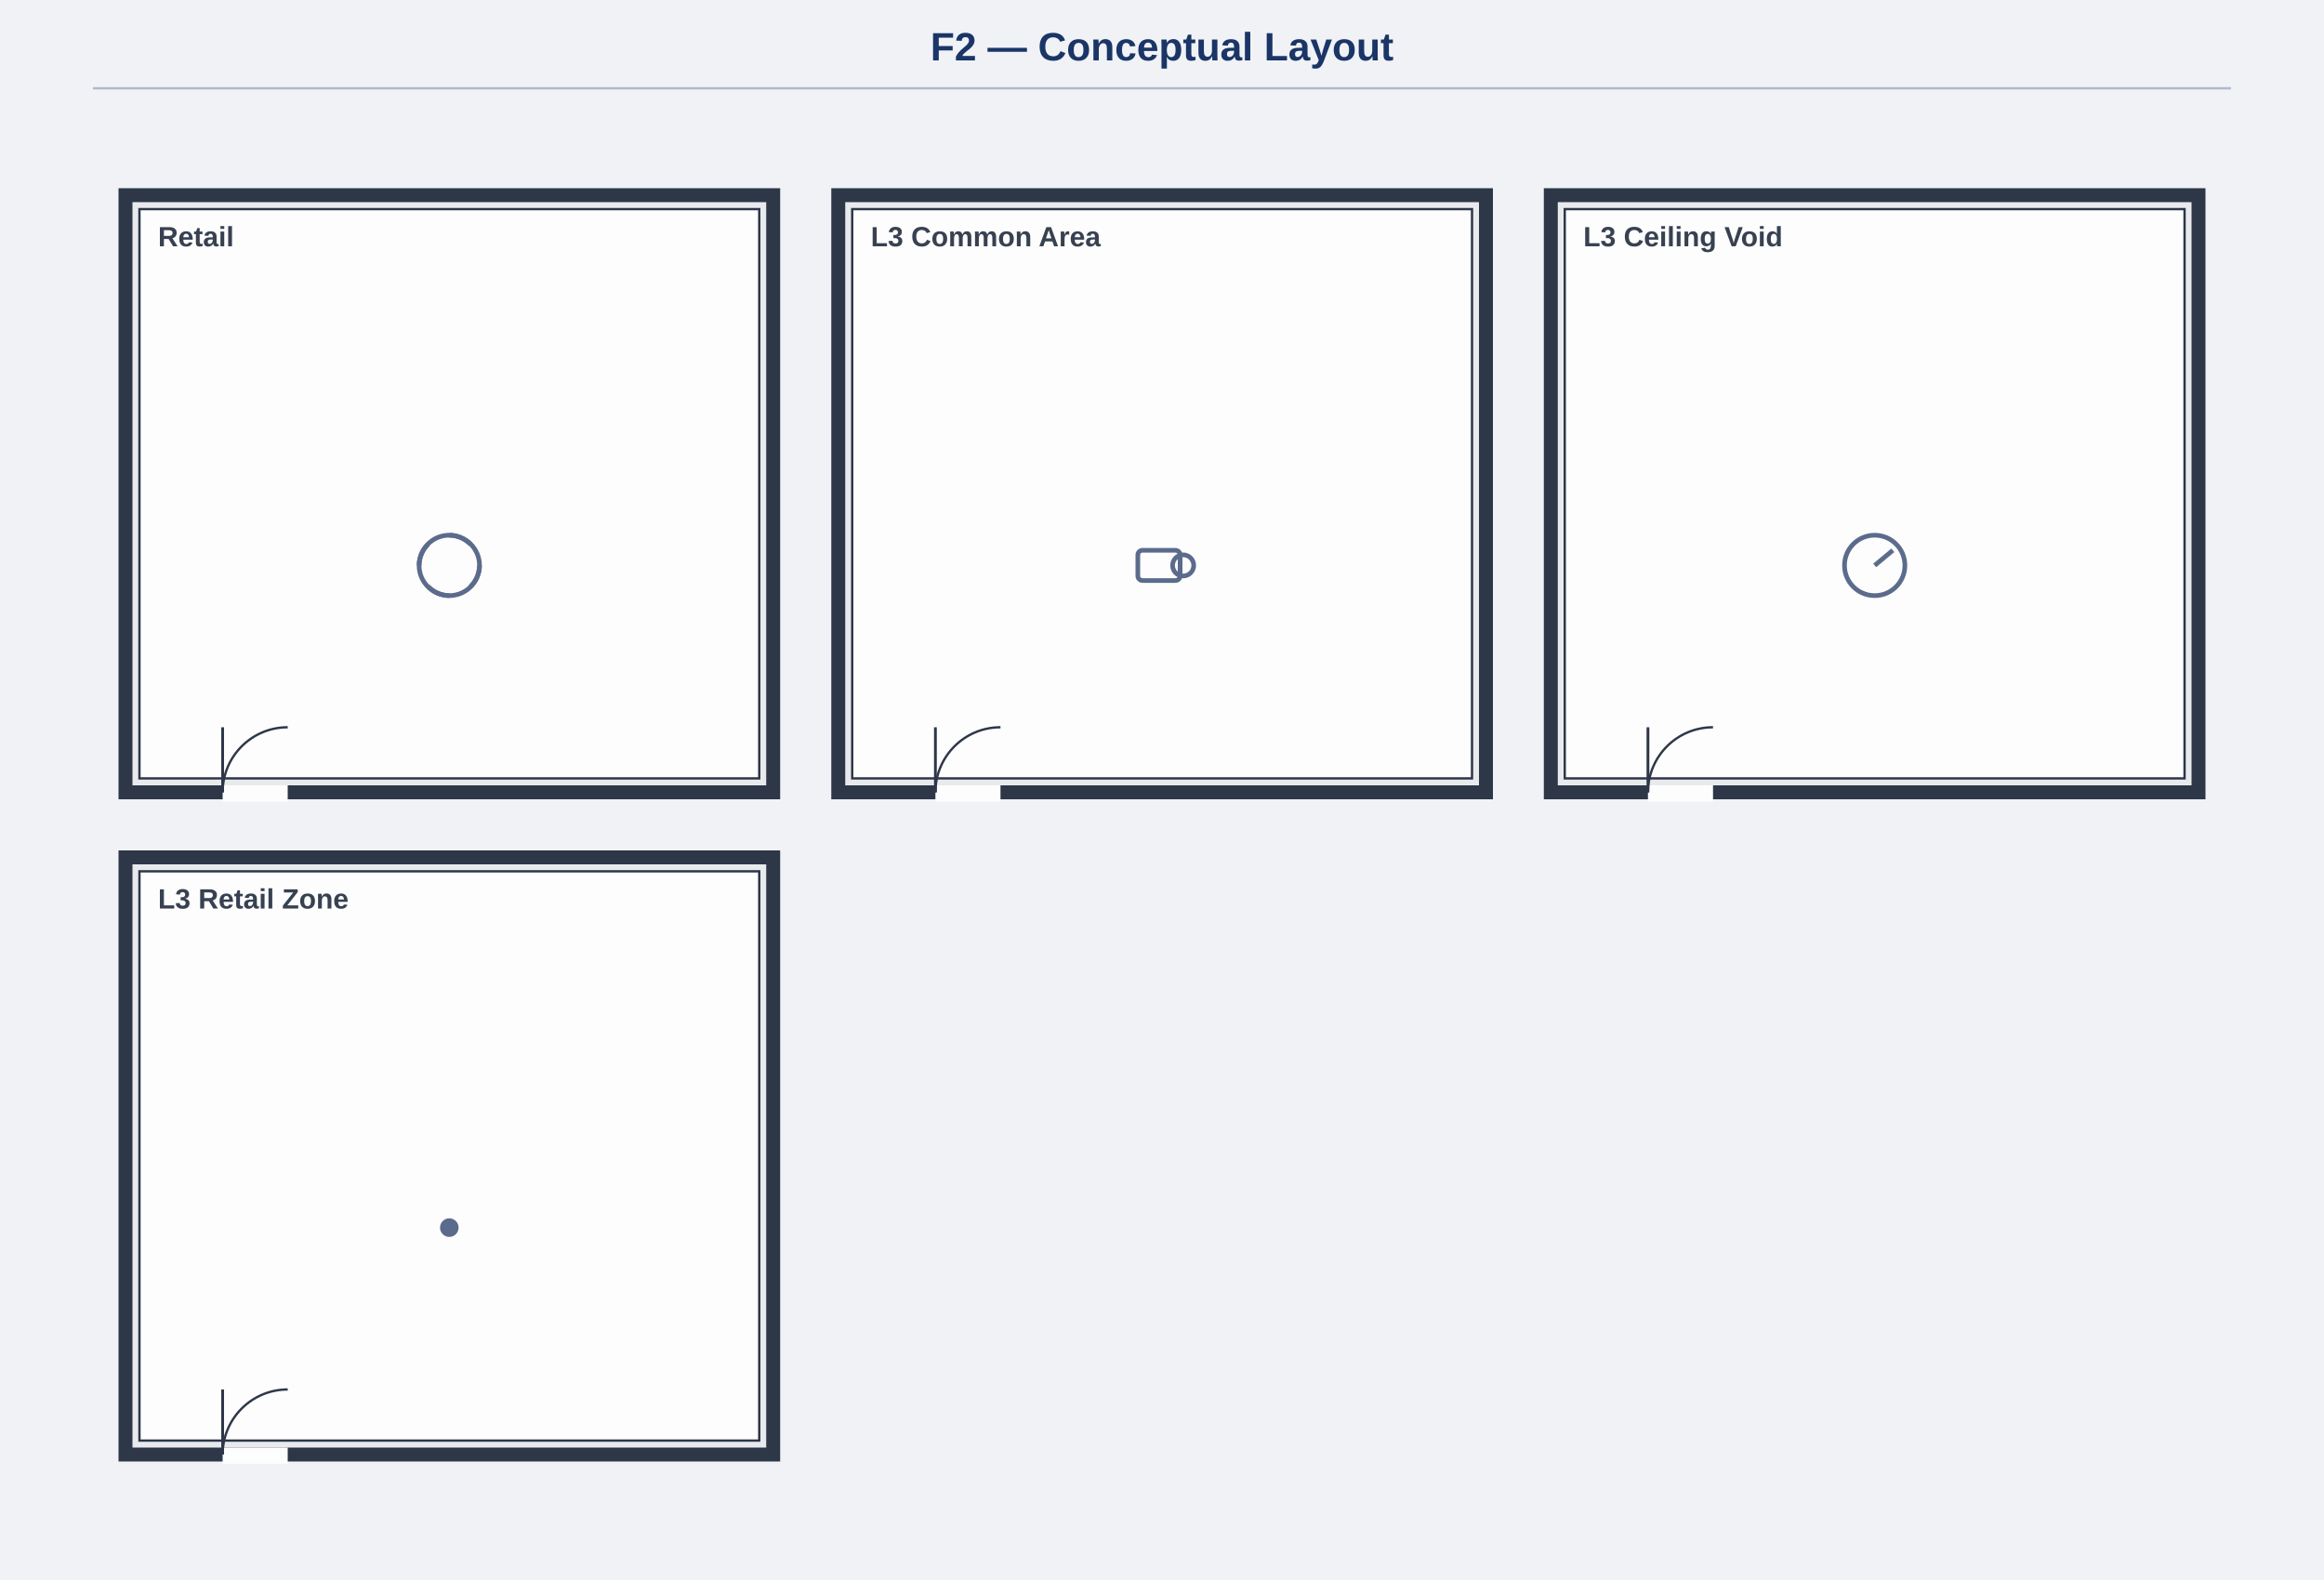
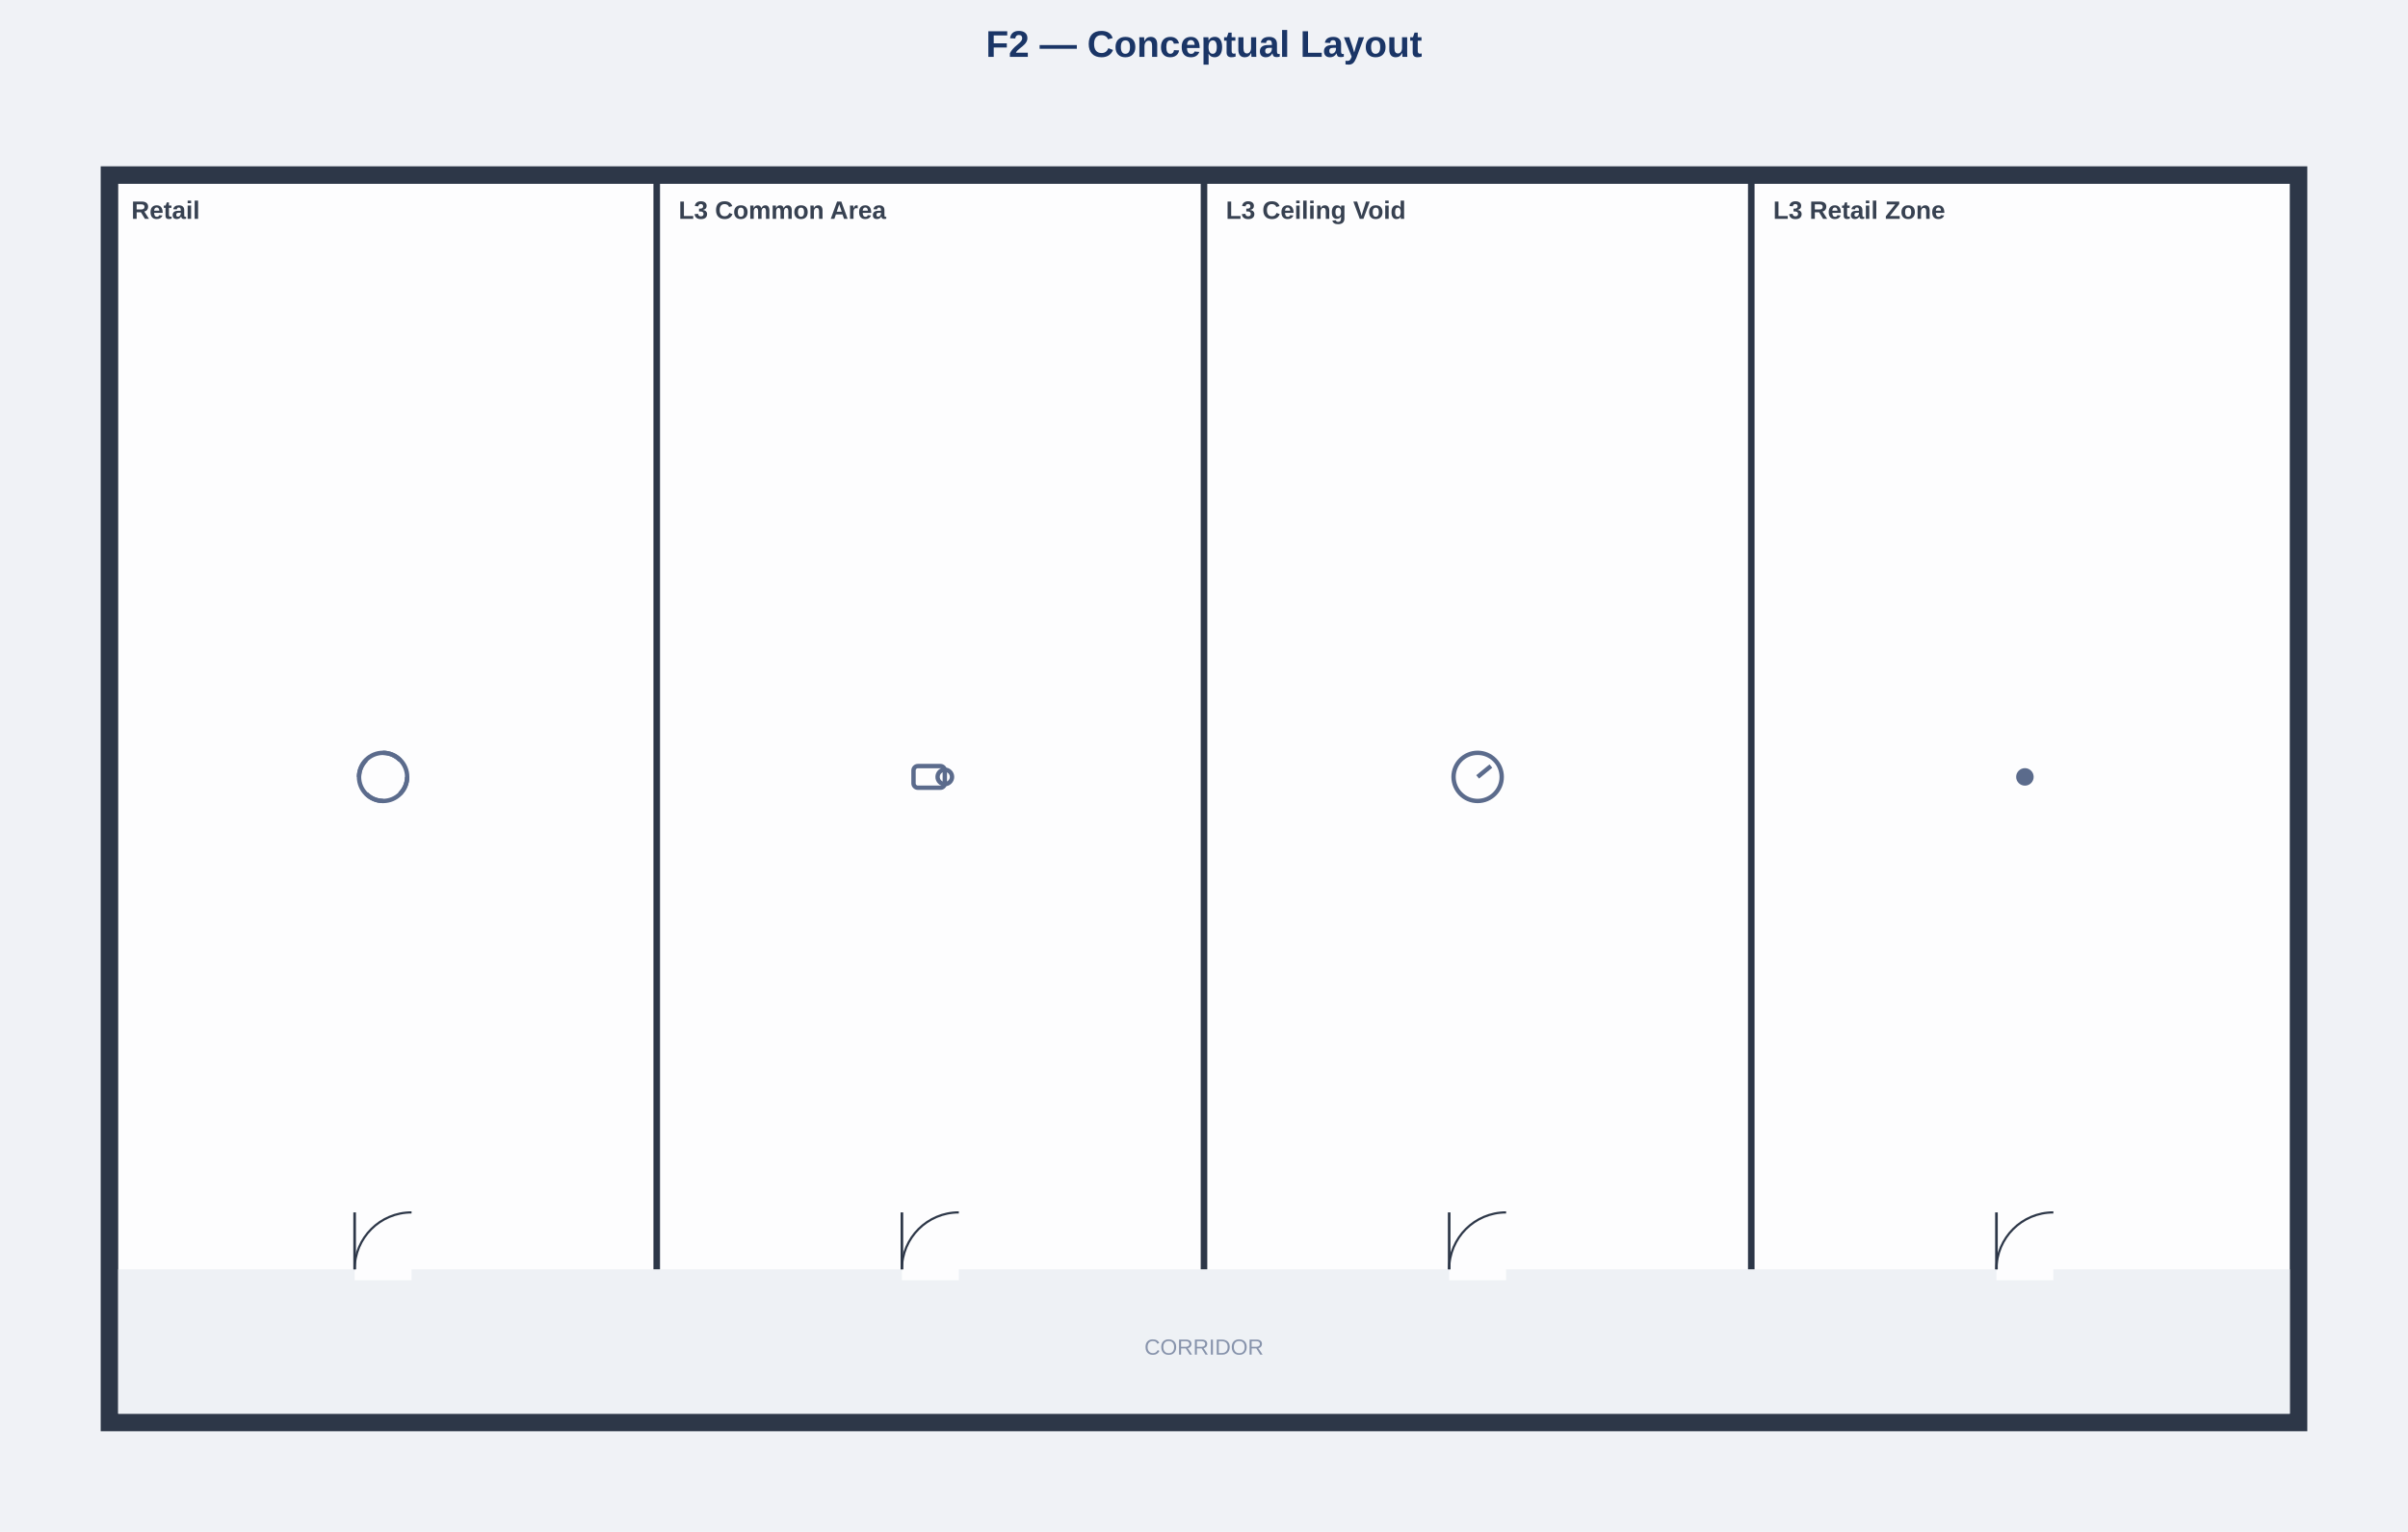
- <svg xmlns="http://www.w3.org/2000/svg" width="1000" height="680" viewBox="0 0 1000 680" font-family="Arial, sans-serif">
-   <rect x="0" y="0" width="1000" height="680" fill="#F0F2F6" />
-   <text x="500.0" y="26" text-anchor="middle" font-size="17" font-weight="bold" fill="#1A3566">F2 — Conceptual Layout</text>
-   <line x1="40" y1="38" x2="960" y2="38" stroke="#1A3566" stroke-width="1" opacity="0.3" />
-   <rect x="54.0" y="84.0" width="278.7" height="257.0" fill="#E8EAED" stroke="#2D3748" stroke-width="6" />
-   <rect x="60.0" y="90.0" width="266.7" height="245.0" fill="#FDFDFE" stroke="#2D3748" stroke-width="1" />
-   <rect x="95.8" y="338.0" width="28.0" height="7" fill="#FDFDFE" />
-   <path d="M95.8,341.0 A28.0,28.0 0 0 1 123.8,313.0" fill="none" stroke="#2D3748" stroke-width="1" />
-   <line x1="95.8" y1="341.0" x2="95.8" y2="313.0" stroke="#2D3748" stroke-width="1.2" />
-   <text x="68.0" y="106.0" font-size="12" font-weight="700" fill="#374151">Retail</text>
-   <circle cx="193.333" cy="243.34" r="13" fill="none" stroke="#5B6B8C" stroke-width="2" />
-   <path d="M193.333,230.34 A13,13 0 0 1 202.433,234.24" stroke="#5B6B8C" stroke-width="2" fill="none" />
-   <path d="M206.333,243.34 A13,13 0 0 1 202.433,252.44" stroke="#5B6B8C" stroke-width="2" fill="none" />
-   <path d="M193.333,256.34 A13,13 0 0 1 184.233,252.44" stroke="#5B6B8C" stroke-width="2" fill="none" />
-   <path d="M180.333,243.34 A13,13 0 0 1 184.233,234.24" stroke="#5B6B8C" stroke-width="2" fill="none" />
-   <rect x="360.7" y="84.0" width="278.7" height="257.0" fill="#E8EAED" stroke="#2D3748" stroke-width="6" />
-   <rect x="366.7" y="90.0" width="266.7" height="245.0" fill="#FDFDFE" stroke="#2D3748" stroke-width="1" />
-   <rect x="402.5" y="338.0" width="28.0" height="7" fill="#FDFDFE" />
-   <path d="M402.5,341.0 A28.0,28.0 0 0 1 430.5,313.0" fill="none" stroke="#2D3748" stroke-width="1" />
-   <line x1="402.5" y1="341.0" x2="402.5" y2="313.0" stroke="#2D3748" stroke-width="1.2" />
-   <text x="374.7" y="106.0" font-size="12" font-weight="700" fill="#374151">L3 Common Area</text>
-   <rect x="489.6" y="236.84" width="18.2" height="13" rx="2" fill="none" stroke="#5B6B8C" stroke-width="2" />
-   <circle cx="509.1" cy="243.34" r="4.55" fill="none" stroke="#5B6B8C" stroke-width="2" />
-   <rect x="667.3" y="84.0" width="278.7" height="257.0" fill="#E8EAED" stroke="#2D3748" stroke-width="6" />
-   <rect x="673.3" y="90.0" width="266.7" height="245.0" fill="#FDFDFE" stroke="#2D3748" stroke-width="1" />
-   <rect x="709.1" y="338.0" width="28.0" height="7" fill="#FDFDFE" />
-   <path d="M709.1,341.0 A28.0,28.0 0 0 1 737.1,313.0" fill="none" stroke="#2D3748" stroke-width="1" />
-   <line x1="709.1" y1="341.0" x2="709.1" y2="313.0" stroke="#2D3748" stroke-width="1.2" />
-   <text x="681.3" y="106.0" font-size="12" font-weight="700" fill="#374151">L3 Ceiling Void</text>
-   <circle cx="806.667" cy="243.34" r="13" fill="none" stroke="#5B6B8C" stroke-width="2" />
-   <path d="M806.667,243.34 L814.467,236.84" stroke="#5B6B8C" stroke-width="2" />
-   <rect x="54.0" y="369.0" width="278.7" height="257.0" fill="#E8EAED" stroke="#2D3748" stroke-width="6" />
-   <rect x="60.0" y="375.0" width="266.7" height="245.0" fill="#FDFDFE" stroke="#2D3748" stroke-width="1" />
-   <rect x="95.8" y="623.0" width="28.0" height="7" fill="#FDFDFE" />
-   <path d="M95.8,626.0 A28.0,28.0 0 0 1 123.8,598.0" fill="none" stroke="#2D3748" stroke-width="1" />
-   <line x1="95.8" y1="626.0" x2="95.8" y2="598.0" stroke="#2D3748" stroke-width="1.2" />
-   <text x="68.0" y="391.0" font-size="12" font-weight="700" fill="#374151">L3 Retail Zone</text>
-   <circle cx="193.333" cy="528.34" r="4" fill="#5B6B8C" />
+ <svg xmlns="http://www.w3.org/2000/svg" width="1100" height="700" viewBox="0 0 1100 700" font-family="Arial, sans-serif">
+   <rect x="0" y="0" width="1100" height="700" fill="#F0F2F6" />
+   <text x="550.0" y="26" text-anchor="middle" font-size="17" font-weight="bold" fill="#1A3566">F2 — Conceptual Layout</text>
+   <rect x="50" y="80" width="1000" height="570" fill="#FDFDFE" stroke="#2D3748" stroke-width="8" />
+   <rect x="54.0" y="580" width="992" height="66.0" fill="#EEF1F5" />
+   <text x="550.0" y="619.0" text-anchor="middle" font-size="10" fill="#5B6B8C" opacity="0.7">CORRIDOR</text>
+   <text x="60.0" y="100" font-size="11.5" font-weight="700" fill="#374151">Retail</text>
+   <circle cx="175.0" cy="355.0" r="11" fill="none" stroke="#5B6B8C" stroke-width="2" />
+   <path d="M175.0,344.0 A11,11 0 0 1 182.7,347.3" stroke="#5B6B8C" stroke-width="2" fill="none" />
+   <path d="M186.0,355.0 A11,11 0 0 1 182.7,362.7" stroke="#5B6B8C" stroke-width="2" fill="none" />
+   <path d="M175.0,366.0 A11,11 0 0 1 167.3,362.7" stroke="#5B6B8C" stroke-width="2" fill="none" />
+   <path d="M164.0,355.0 A11,11 0 0 1 167.3,347.3" stroke="#5B6B8C" stroke-width="2" fill="none" />
+   <rect x="162.0" y="577.0" width="26.0" height="8" fill="#FDFDFE" />
+   <path d="M162.0,580.0 A26.0,26.0 0 0 1 188.0,554.0" fill="none" stroke="#2D3748" stroke-width="1" />
+   <line x1="162.0" y1="580.0" x2="162.0" y2="554.0" stroke="#2D3748" stroke-width="1.2" />
+   <line x1="300.0" y1="80" x2="300.0" y2="580" stroke="#2D3748" stroke-width="3" />
+   <text x="310.0" y="100" font-size="11.5" font-weight="700" fill="#374151">L3 Common Area</text>
+   <rect x="417.3" y="350.05" width="14.3" height="9.9" rx="2" fill="none" stroke="#5B6B8C" stroke-width="2" />
+   <circle cx="431.6" cy="355.0" r="3.3" fill="none" stroke="#5B6B8C" stroke-width="2" />
+   <rect x="412.0" y="577.0" width="26.0" height="8" fill="#FDFDFE" />
+   <path d="M412.0,580.0 A26.0,26.0 0 0 1 438.0,554.0" fill="none" stroke="#2D3748" stroke-width="1" />
+   <line x1="412.0" y1="580.0" x2="412.0" y2="554.0" stroke="#2D3748" stroke-width="1.2" />
+   <line x1="550.0" y1="80" x2="550.0" y2="580" stroke="#2D3748" stroke-width="3" />
+   <text x="560.0" y="100" font-size="11.5" font-weight="700" fill="#374151">L3 Ceiling Void</text>
+   <circle cx="675.0" cy="355.0" r="11" fill="none" stroke="#5B6B8C" stroke-width="2" />
+   <path d="M675.0,355.0 L681.05,350.05" stroke="#5B6B8C" stroke-width="2" />
+   <rect x="662.0" y="577.0" width="26.0" height="8" fill="#FDFDFE" />
+   <path d="M662.0,580.0 A26.0,26.0 0 0 1 688.0,554.0" fill="none" stroke="#2D3748" stroke-width="1" />
+   <line x1="662.0" y1="580.0" x2="662.0" y2="554.0" stroke="#2D3748" stroke-width="1.2" />
+   <line x1="800.0" y1="80" x2="800.0" y2="580" stroke="#2D3748" stroke-width="3" />
+   <text x="810.0" y="100" font-size="11.5" font-weight="700" fill="#374151">L3 Retail Zone</text>
+   <circle cx="925.0" cy="355.0" r="4" fill="#5B6B8C" />
+   <rect x="912.0" y="577.0" width="26.0" height="8" fill="#FDFDFE" />
+   <path d="M912.0,580.0 A26.0,26.0 0 0 1 938.0,554.0" fill="none" stroke="#2D3748" stroke-width="1" />
+   <line x1="912.0" y1="580.0" x2="912.0" y2="554.0" stroke="#2D3748" stroke-width="1.2" />
</svg>
